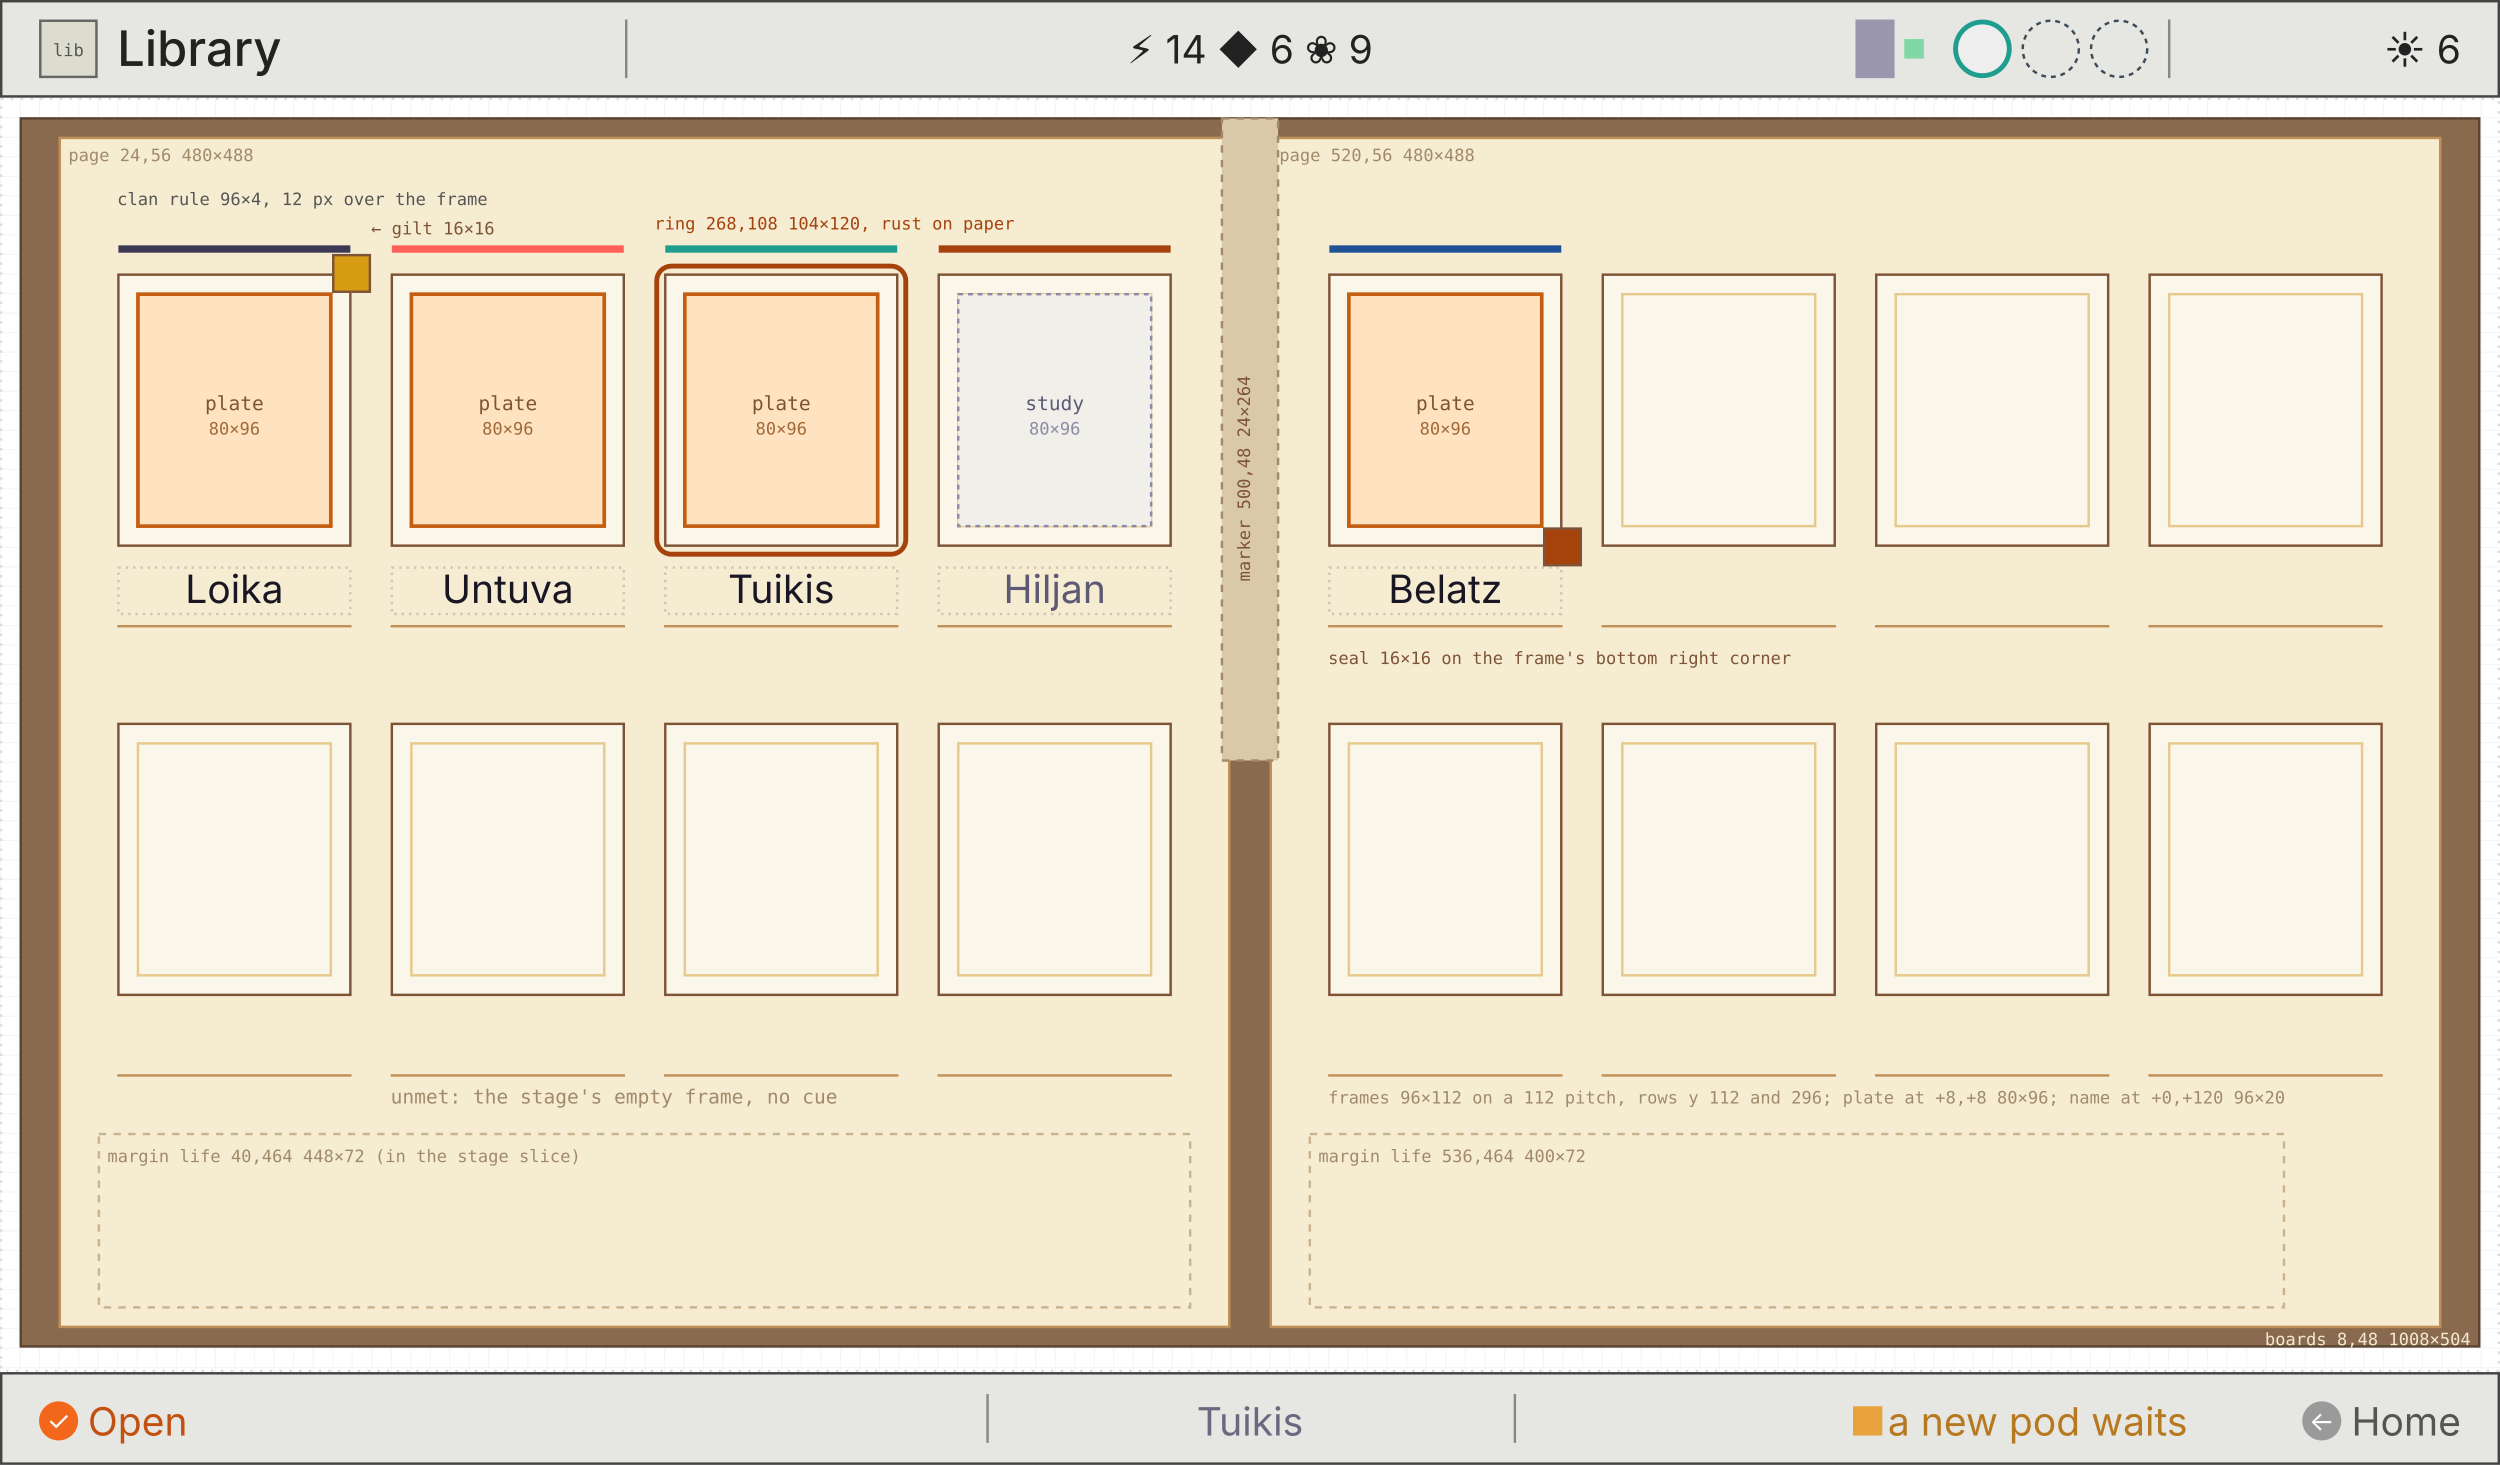
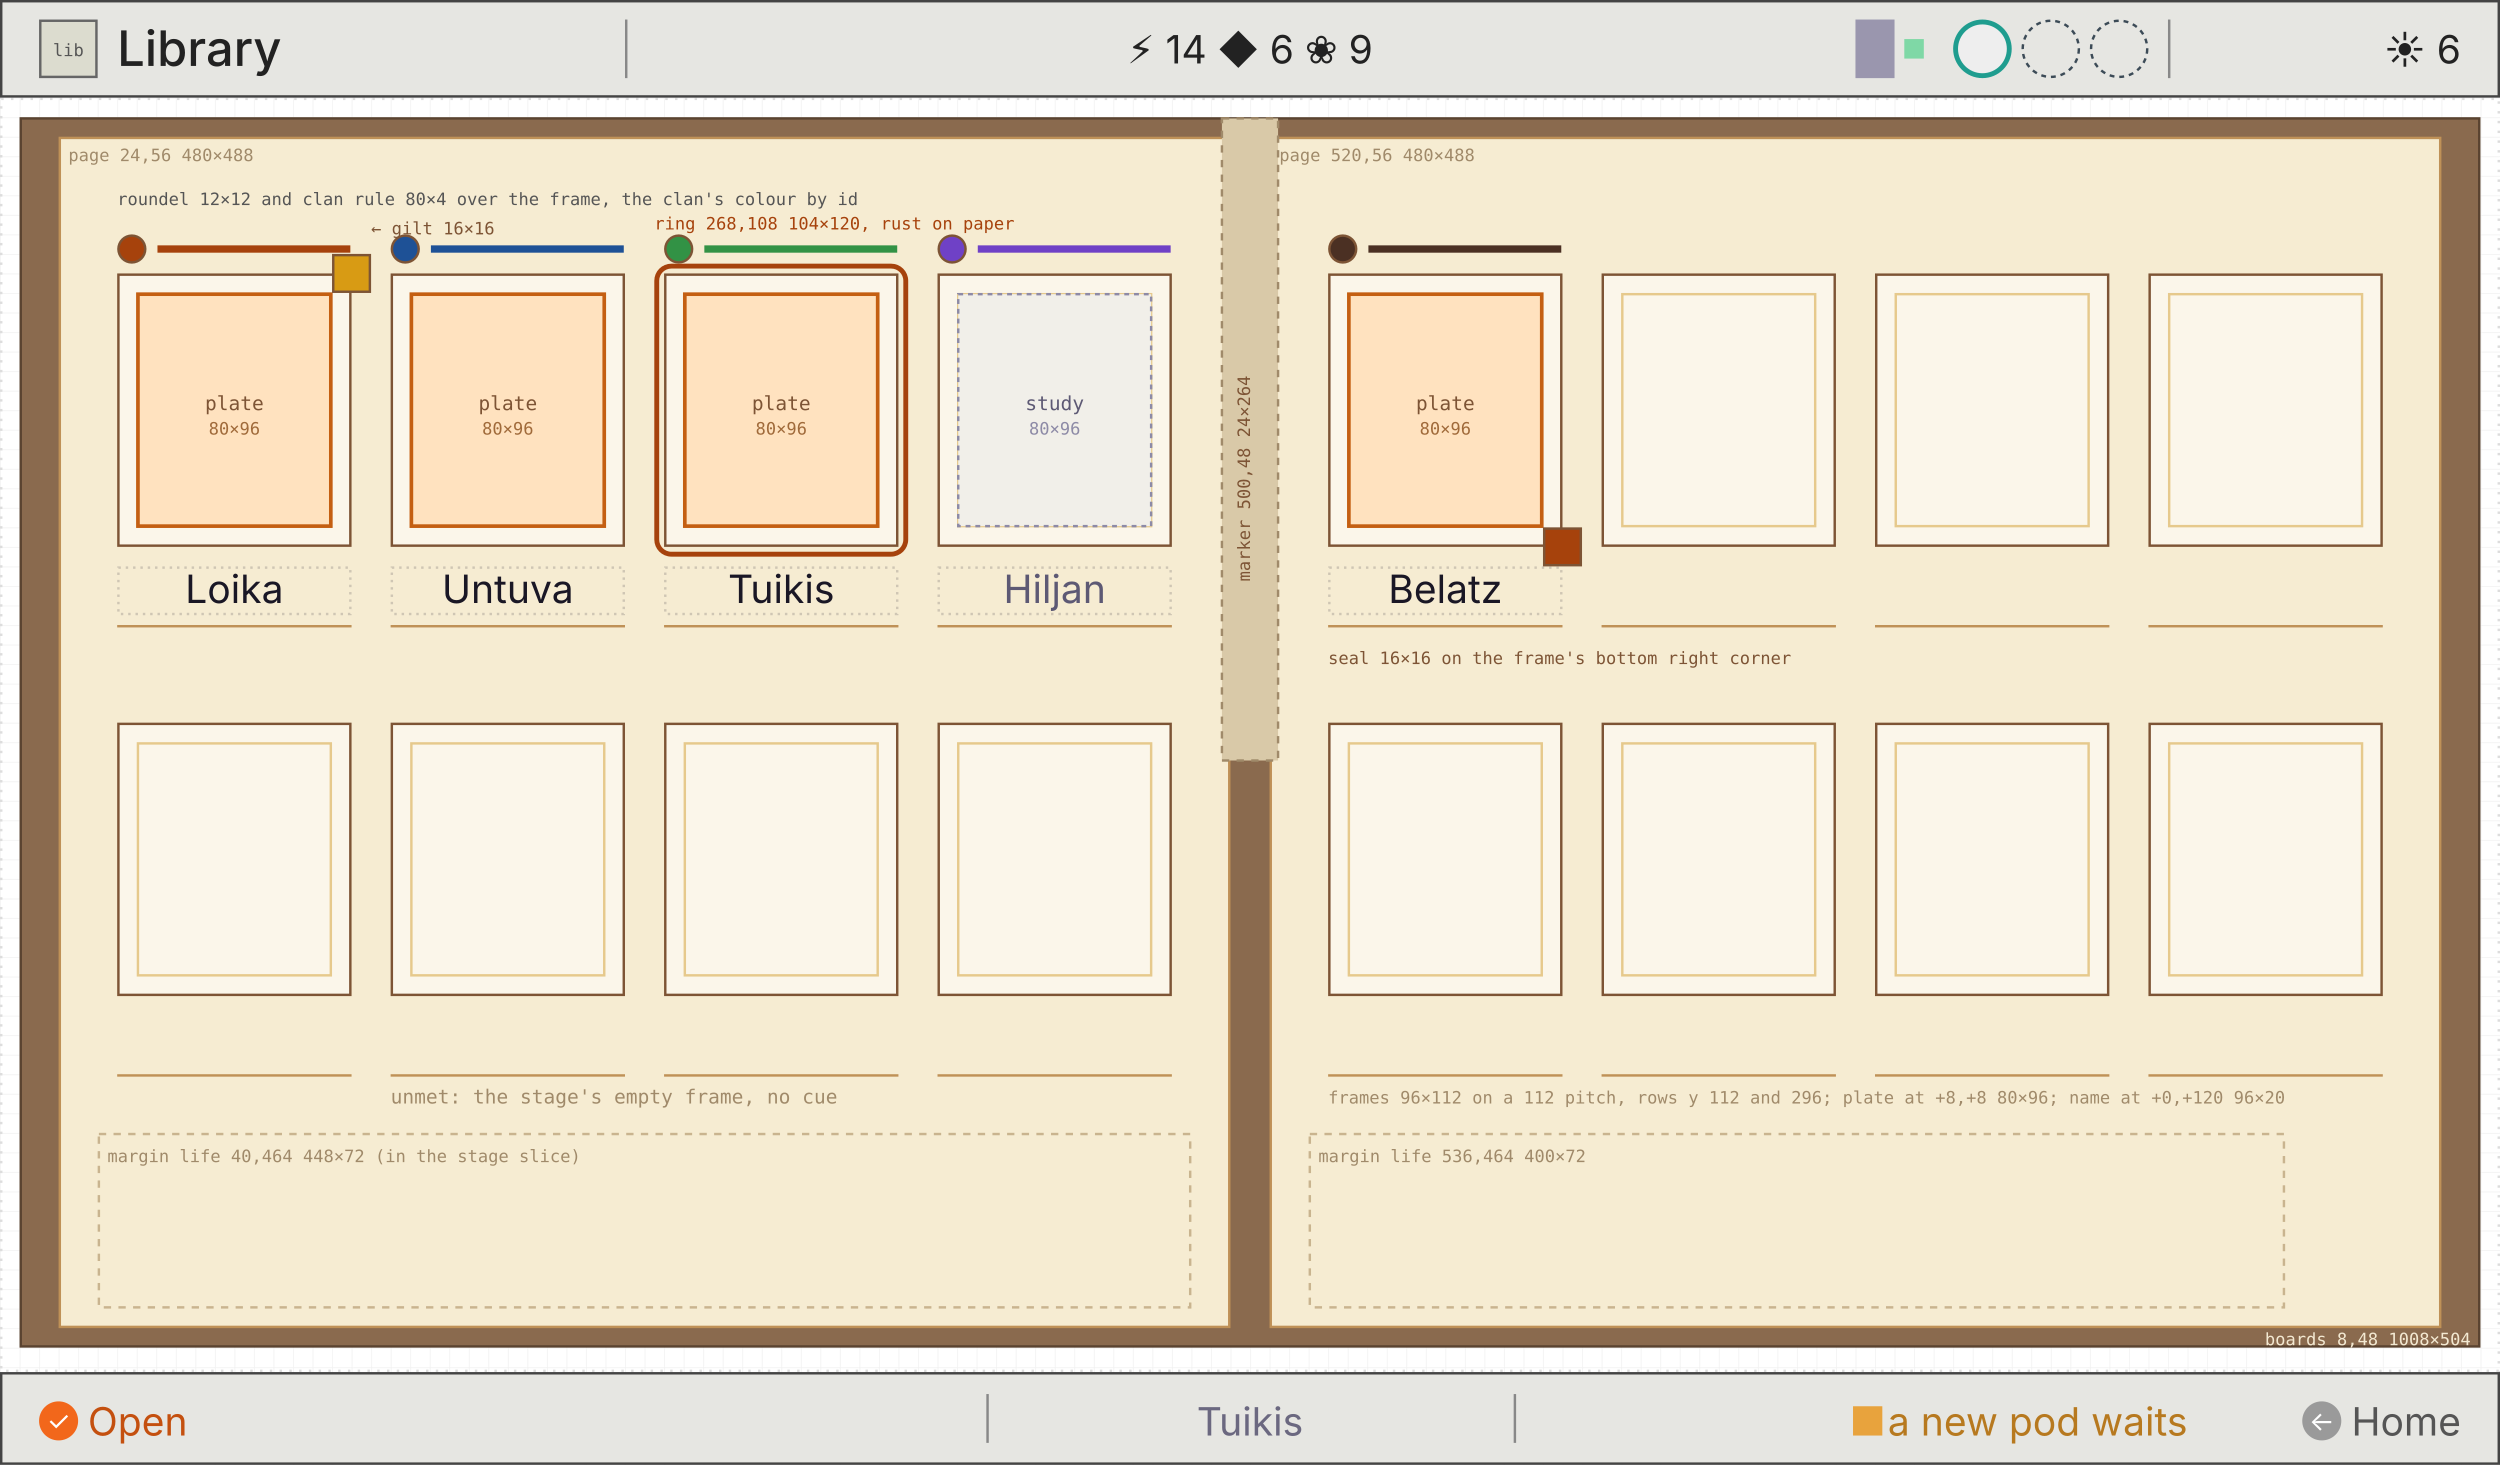
<svg xmlns="http://www.w3.org/2000/svg" viewBox="0 0 1024 600" width="1024" height="600" font-family="Inter, sans-serif">
  <defs>
    <pattern id="g8" width="8" height="8" patternUnits="userSpaceOnUse">
      <path d="M8 0H0V8" fill="none" stroke="#efefef" stroke-width="0.5" />
    </pattern>
    <marker id="ah" viewBox="0 0 8 8" refX="7" refY="4" markerWidth="7" markerHeight="7" orient="auto">
      <path d="M0 0L8 4L0 8z" fill="#2b6cb0" />
    </marker>
  </defs>
  <rect width="1024" height="600" fill="#ffffff" />
  <rect width="1024" height="600" fill="url(#g8)" />
  <rect x="0.5" y="40.5" width="1023" height="521" fill="none" stroke="#ddd" stroke-width="1" stroke-dasharray="1 3" />
  <rect x="8.5" y="48.5" width="1007" height="503" fill="#8a6a4e" stroke="#5a4330" stroke-width="1" />
  <text x="1012" y="551" font-size="7" fill="#f3e9d2" text-anchor="end" font-family="DejaVu Sans Mono, ui-monospace, monospace">boards 8,48 1008×504</text>
  <rect x="24.5" y="56.5" width="479" height="487" fill="#f6ecd2" stroke="#bf9157" stroke-width="1" />
  <rect x="520.5" y="56.5" width="479" height="487" fill="#f6ecd2" stroke="#bf9157" stroke-width="1" />
  <text x="28" y="66" font-size="7" fill="#a08a6a" text-anchor="start" font-family="DejaVu Sans Mono, ui-monospace, monospace">page 24,56 480×488</text>
  <text x="524" y="66" font-size="7" fill="#a08a6a" text-anchor="start" font-family="DejaVu Sans Mono, ui-monospace, monospace">page 520,56 480×488</text>
  <rect x="40.5" y="464.5" width="447" height="71" fill="none" stroke="#c9b48f" stroke-width="1" stroke-dasharray="3 3" />
  <rect x="536.5" y="464.5" width="399" height="71" fill="none" stroke="#c9b48f" stroke-width="1" stroke-dasharray="3 3" />
  <text x="44" y="476" font-size="7" fill="#a08a6a" text-anchor="start" font-family="DejaVu Sans Mono, ui-monospace, monospace">margin life 40,464 448×72 (in the stage slice)</text>
  <text x="540" y="476" font-size="7" fill="#a08a6a" text-anchor="start" font-family="DejaVu Sans Mono, ui-monospace, monospace">margin life 536,464 400×72</text>
  <rect x="500.5" y="48.5" width="23" height="263" fill="#d9c9a8" stroke="#a08a6a" stroke-width="1" stroke-dasharray="3 3" />
  <text x="512" y="196" font-size="7" fill="#7d5435" text-anchor="middle" font-family="DejaVu Sans Mono, ui-monospace, monospace" transform="rotate(-90 512 196)">marker 500,48 24×264</text>
  <rect x="48.5" y="112.5" width="95" height="111" fill="#fbf6ea" stroke="#7d5435" stroke-width="1" />
  <path d="M56.5 120.5h79v95h-79z" fill="none" stroke="#e6c98c" stroke-width="1" />
  <path d="M48 256h96v1h-96z" fill="#bf9157" />
  <rect x="160.5" y="112.5" width="95" height="111" fill="#fbf6ea" stroke="#7d5435" stroke-width="1" />
  <path d="M168.5 120.5h79v95h-79z" fill="none" stroke="#e6c98c" stroke-width="1" />
  <path d="M160 256h96v1h-96z" fill="#bf9157" />
  <rect x="272.5" y="112.5" width="95" height="111" fill="#fbf6ea" stroke="#7d5435" stroke-width="1" />
  <path d="M280.5 120.5h79v95h-79z" fill="none" stroke="#e6c98c" stroke-width="1" />
  <path d="M272 256h96v1h-96z" fill="#bf9157" />
  <rect x="384.5" y="112.5" width="95" height="111" fill="#fbf6ea" stroke="#7d5435" stroke-width="1" />
  <path d="M392.5 120.5h79v95h-79z" fill="none" stroke="#e6c98c" stroke-width="1" />
  <path d="M384 256h96v1h-96z" fill="#bf9157" />
  <rect x="48.5" y="296.5" width="95" height="111" fill="#fbf6ea" stroke="#7d5435" stroke-width="1" />
  <path d="M56.5 304.5h79v95h-79z" fill="none" stroke="#e6c98c" stroke-width="1" />
  <path d="M48 440h96v1h-96z" fill="#bf9157" />
  <rect x="160.5" y="296.5" width="95" height="111" fill="#fbf6ea" stroke="#7d5435" stroke-width="1" />
  <path d="M168.5 304.5h79v95h-79z" fill="none" stroke="#e6c98c" stroke-width="1" />
  <path d="M160 440h96v1h-96z" fill="#bf9157" />
  <rect x="272.5" y="296.5" width="95" height="111" fill="#fbf6ea" stroke="#7d5435" stroke-width="1" />
  <path d="M280.5 304.5h79v95h-79z" fill="none" stroke="#e6c98c" stroke-width="1" />
  <path d="M272 440h96v1h-96z" fill="#bf9157" />
  <rect x="384.5" y="296.5" width="95" height="111" fill="#fbf6ea" stroke="#7d5435" stroke-width="1" />
  <path d="M392.5 304.5h79v95h-79z" fill="none" stroke="#e6c98c" stroke-width="1" />
  <path d="M384 440h96v1h-96z" fill="#bf9157" />
  <rect x="544.5" y="112.5" width="95" height="111" fill="#fbf6ea" stroke="#7d5435" stroke-width="1" />
  <path d="M552.5 120.5h79v95h-79z" fill="none" stroke="#e6c98c" stroke-width="1" />
  <path d="M544 256h96v1h-96z" fill="#bf9157" />
  <rect x="656.5" y="112.5" width="95" height="111" fill="#fbf6ea" stroke="#7d5435" stroke-width="1" />
  <path d="M664.5 120.5h79v95h-79z" fill="none" stroke="#e6c98c" stroke-width="1" />
  <path d="M656 256h96v1h-96z" fill="#bf9157" />
  <rect x="768.5" y="112.5" width="95" height="111" fill="#fbf6ea" stroke="#7d5435" stroke-width="1" />
  <path d="M776.5 120.5h79v95h-79z" fill="none" stroke="#e6c98c" stroke-width="1" />
  <path d="M768 256h96v1h-96z" fill="#bf9157" />
  <rect x="880.5" y="112.5" width="95" height="111" fill="#fbf6ea" stroke="#7d5435" stroke-width="1" />
  <path d="M888.5 120.5h79v95h-79z" fill="none" stroke="#e6c98c" stroke-width="1" />
  <path d="M880 256h96v1h-96z" fill="#bf9157" />
  <rect x="544.5" y="296.5" width="95" height="111" fill="#fbf6ea" stroke="#7d5435" stroke-width="1" />
  <path d="M552.5 304.5h79v95h-79z" fill="none" stroke="#e6c98c" stroke-width="1" />
  <path d="M544 440h96v1h-96z" fill="#bf9157" />
  <rect x="656.5" y="296.5" width="95" height="111" fill="#fbf6ea" stroke="#7d5435" stroke-width="1" />
  <path d="M664.5 304.5h79v95h-79z" fill="none" stroke="#e6c98c" stroke-width="1" />
  <path d="M656 440h96v1h-96z" fill="#bf9157" />
  <rect x="768.5" y="296.5" width="95" height="111" fill="#fbf6ea" stroke="#7d5435" stroke-width="1" />
  <path d="M776.5 304.5h79v95h-79z" fill="none" stroke="#e6c98c" stroke-width="1" />
  <path d="M768 440h96v1h-96z" fill="#bf9157" />
  <rect x="880.5" y="296.5" width="95" height="111" fill="#fbf6ea" stroke="#7d5435" stroke-width="1" />
  <path d="M888.5 304.5h79v95h-79z" fill="none" stroke="#e6c98c" stroke-width="1" />
  <path d="M880 440h96v1h-96z" fill="#bf9157" />
-   <rect x="48.5" y="100.5" width="95" height="3" fill="#3d3954" stroke="none" stroke-width="0" />
+   <rect x="64.5" y="100.5" width="79" height="3" fill="#a6420c" stroke="none" stroke-width="0" />
+   <rect x="48.5" y="96.5" width="11" height="11" fill="none" stroke="none" stroke-width="0" />
+   <circle cx="54" cy="102" r="5.5" fill="#a6420c" stroke="#7d5435" stroke-width="1" />
  <rect x="56.5" y="120.5" width="79" height="95" fill="#ffe2bf" stroke="#c45f12" stroke-width="1.5" />
  <text x="96" y="168" font-size="8" fill="#7d5435" text-anchor="middle" font-family="DejaVu Sans Mono, ui-monospace, monospace">plate</text>
  <text x="96" y="178" font-size="7" fill="#a06a3a" text-anchor="middle" font-family="DejaVu Sans Mono, ui-monospace, monospace">80×96</text>
  <rect x="48.5" y="232.5" width="95" height="19" fill="none" stroke="#cfc6b4" stroke-width="1" stroke-dasharray="1 2" />
  <text x="96" y="247" font-size="16" fill="#1a1725" text-anchor="middle">Loika</text>
  <rect x="136.5" y="104.5" width="15" height="15" fill="#d89b14" stroke="#7d5435" stroke-width="1" />
-   <rect x="160.5" y="100.5" width="95" height="3" fill="#ff5f57" stroke="none" stroke-width="0" />
+   <rect x="176.5" y="100.5" width="79" height="3" fill="#1e5196" stroke="none" stroke-width="0" />
+   <rect x="160.5" y="96.5" width="11" height="11" fill="none" stroke="none" stroke-width="0" />
+   <circle cx="166" cy="102" r="5.5" fill="#1e5196" stroke="#7d5435" stroke-width="1" />
  <rect x="168.5" y="120.5" width="79" height="95" fill="#ffe2bf" stroke="#c45f12" stroke-width="1.5" />
  <text x="208" y="168" font-size="8" fill="#7d5435" text-anchor="middle" font-family="DejaVu Sans Mono, ui-monospace, monospace">plate</text>
  <text x="208" y="178" font-size="7" fill="#a06a3a" text-anchor="middle" font-family="DejaVu Sans Mono, ui-monospace, monospace">80×96</text>
  <rect x="160.5" y="232.5" width="95" height="19" fill="none" stroke="#cfc6b4" stroke-width="1" stroke-dasharray="1 2" />
  <text x="208" y="247" font-size="16" fill="#1a1725" text-anchor="middle">Untuva</text>
-   <rect x="272.5" y="100.5" width="95" height="3" fill="#1f9d8f" stroke="none" stroke-width="0" />
+   <rect x="288.5" y="100.5" width="79" height="3" fill="#329245" stroke="none" stroke-width="0" />
+   <rect x="272.5" y="96.5" width="11" height="11" fill="none" stroke="none" stroke-width="0" />
+   <circle cx="278" cy="102" r="5.5" fill="#329245" stroke="#7d5435" stroke-width="1" />
  <rect x="280.5" y="120.5" width="79" height="95" fill="#ffe2bf" stroke="#c45f12" stroke-width="1.5" />
  <text x="320" y="168" font-size="8" fill="#7d5435" text-anchor="middle" font-family="DejaVu Sans Mono, ui-monospace, monospace">plate</text>
  <text x="320" y="178" font-size="7" fill="#a06a3a" text-anchor="middle" font-family="DejaVu Sans Mono, ui-monospace, monospace">80×96</text>
  <rect x="272.5" y="232.5" width="95" height="19" fill="none" stroke="#cfc6b4" stroke-width="1" stroke-dasharray="1 2" />
  <text x="320" y="247" font-size="16" fill="#1a1725" text-anchor="middle">Tuikis</text>
-   <rect x="384.5" y="100.5" width="95" height="3" fill="#a6420c" stroke="none" stroke-width="0" />
+   <rect x="400.5" y="100.5" width="79" height="3" fill="#6f41c6" stroke="none" stroke-width="0" />
+   <rect x="384.5" y="96.5" width="11" height="11" fill="none" stroke="none" stroke-width="0" />
+   <circle cx="390" cy="102" r="5.5" fill="#6f41c6" stroke="#7d5435" stroke-width="1" />
  <rect x="392.5" y="120.5" width="79" height="95" fill="#f1efe9" stroke="#8d8aa6" stroke-width="1" stroke-dasharray="2 2" />
  <text x="432" y="168" font-size="8" fill="#5d5974" text-anchor="middle" font-family="DejaVu Sans Mono, ui-monospace, monospace">study</text>
  <text x="432" y="178" font-size="7" fill="#8d8aa6" text-anchor="middle" font-family="DejaVu Sans Mono, ui-monospace, monospace">80×96</text>
  <rect x="384.5" y="232.5" width="95" height="19" fill="none" stroke="#cfc6b4" stroke-width="1" stroke-dasharray="1 2" />
  <text x="432" y="247" font-size="16" fill="#5d5974" text-anchor="middle">Hiljan</text>
-   <rect x="544.5" y="100.5" width="95" height="3" fill="#1e5196" stroke="none" stroke-width="0" />
+   <rect x="560.5" y="100.5" width="79" height="3" fill="#4b3023" stroke="none" stroke-width="0" />
+   <rect x="544.5" y="96.5" width="11" height="11" fill="none" stroke="none" stroke-width="0" />
+   <circle cx="550" cy="102" r="5.5" fill="#4b3023" stroke="#7d5435" stroke-width="1" />
  <rect x="552.5" y="120.5" width="79" height="95" fill="#ffe2bf" stroke="#c45f12" stroke-width="1.5" />
  <text x="592" y="168" font-size="8" fill="#7d5435" text-anchor="middle" font-family="DejaVu Sans Mono, ui-monospace, monospace">plate</text>
  <text x="592" y="178" font-size="7" fill="#a06a3a" text-anchor="middle" font-family="DejaVu Sans Mono, ui-monospace, monospace">80×96</text>
  <rect x="544.5" y="232.5" width="95" height="19" fill="none" stroke="#cfc6b4" stroke-width="1" stroke-dasharray="1 2" />
  <text x="592" y="247" font-size="16" fill="#1a1725" text-anchor="middle">Belatz</text>
  <rect x="632.5" y="216.5" width="15" height="15" fill="#a6420c" stroke="#7d5435" stroke-width="1" />
  <rect rx="6" x="269" y="109" width="102" height="118" fill="none" stroke="#a6420c" stroke-width="2" />
  <text x="268" y="94" font-size="7" fill="#a6420c" text-anchor="start" font-family="DejaVu Sans Mono, ui-monospace, monospace">ring 268,108 104×120, rust on paper</text>
-   <text x="48" y="84" font-size="7" fill="#555" text-anchor="start" font-family="DejaVu Sans Mono, ui-monospace, monospace">clan rule 96×4, 12 px over the frame</text>
+   <text x="48" y="84" font-size="7" fill="#555" text-anchor="start" font-family="DejaVu Sans Mono, ui-monospace, monospace">roundel 12×12 and clan rule 80×4 over the frame, the clan's colour by id</text>
  <text x="152" y="96" font-size="7" fill="#7d5435" text-anchor="start" font-family="DejaVu Sans Mono, ui-monospace, monospace">← gilt 16×16</text>
  <text x="544" y="272" font-size="7" fill="#7d5435" text-anchor="start" font-family="DejaVu Sans Mono, ui-monospace, monospace">seal 16×16 on the frame's bottom right corner</text>
  <text x="160" y="452" font-size="8" fill="#a08a6a" text-anchor="start" font-family="DejaVu Sans Mono, ui-monospace, monospace">unmet: the stage's empty frame, no cue</text>
  <text x="544" y="452" font-size="7" fill="#a08a6a" text-anchor="start" font-family="DejaVu Sans Mono, ui-monospace, monospace">frames 96×112 on a 112 pitch, rows y 112 and 296; plate at +8,+8 80×96; name at +0,+120 96×20</text>
  <rect x="0.5" y="0.5" width="1023" height="39" fill="#e6e6e2" stroke="#444" stroke-width="1" />
  <rect x="16.5" y="8.5" width="23" height="23" fill="#dcdccf" stroke="#666" stroke-width="1" />
  <text x="28" y="23" font-size="7" fill="#555" text-anchor="middle" font-family="DejaVu Sans Mono, ui-monospace, monospace">lib</text>
  <text x="48" y="27" font-size="20" fill="#222" font-weight="500">Library</text>
  <path d="M256 8h1v24h-1z" fill="#888" />
  <path d="M888 8h1v24h-1z" fill="#888" />
  <text x="512" y="26" font-size="16" fill="#222" text-anchor="middle">⚡ 14   ◆ 6   ❀ 9</text>
  <path d="M760 8h16v24h-16z" fill="#9a96ae" />
  <path d="M780 16h8v8h-8z" fill="#7fd8a6" />
  <circle cx="812" cy="20" r="11" fill="#eee" stroke="#1f9d8f" stroke-width="2" />
  <circle cx="840" cy="20" r="11.5" fill="none" stroke="#3c4b57" stroke-width="1" stroke-dasharray="2 2" />
  <circle cx="868" cy="20" r="11.5" fill="none" stroke="#3c4b57" stroke-width="1" stroke-dasharray="2 2" />
  <text x="1008" y="26" font-size="16" fill="#222" text-anchor="end">☀ 6</text>
  <rect x="0.5" y="562.5" width="1023" height="37" fill="#e6e6e2" stroke="#444" stroke-width="1" />
  <path d="M404 571h1v20h-1z" fill="#888" />
  <path d="M620 571h1v20h-1z" fill="#888" />
  <circle cx="24" cy="582" r="8" fill="#f2671b" />
  <text x="24" y="586" font-size="11" fill="#fff" text-anchor="middle">✓</text>
  <text x="36" y="588" font-size="16" fill="#c4500f">Open</text>
  <text x="512" y="588" font-size="16" fill="#6b6880" text-anchor="middle">Tuikis</text>
  <path d="M759 576h12v12h-12z" fill="#e8a33d" />
  <text x="896" y="588" font-size="16" fill="#b7791f" text-anchor="end">a new pod waits</text>
  <circle cx="951" cy="582" r="8" fill="#9a9a9a" />
  <text x="951" y="586" font-size="11" fill="#fff" text-anchor="middle">←</text>
  <text x="1008" y="588" font-size="16" fill="#555" text-anchor="end">Home</text>
</svg>
